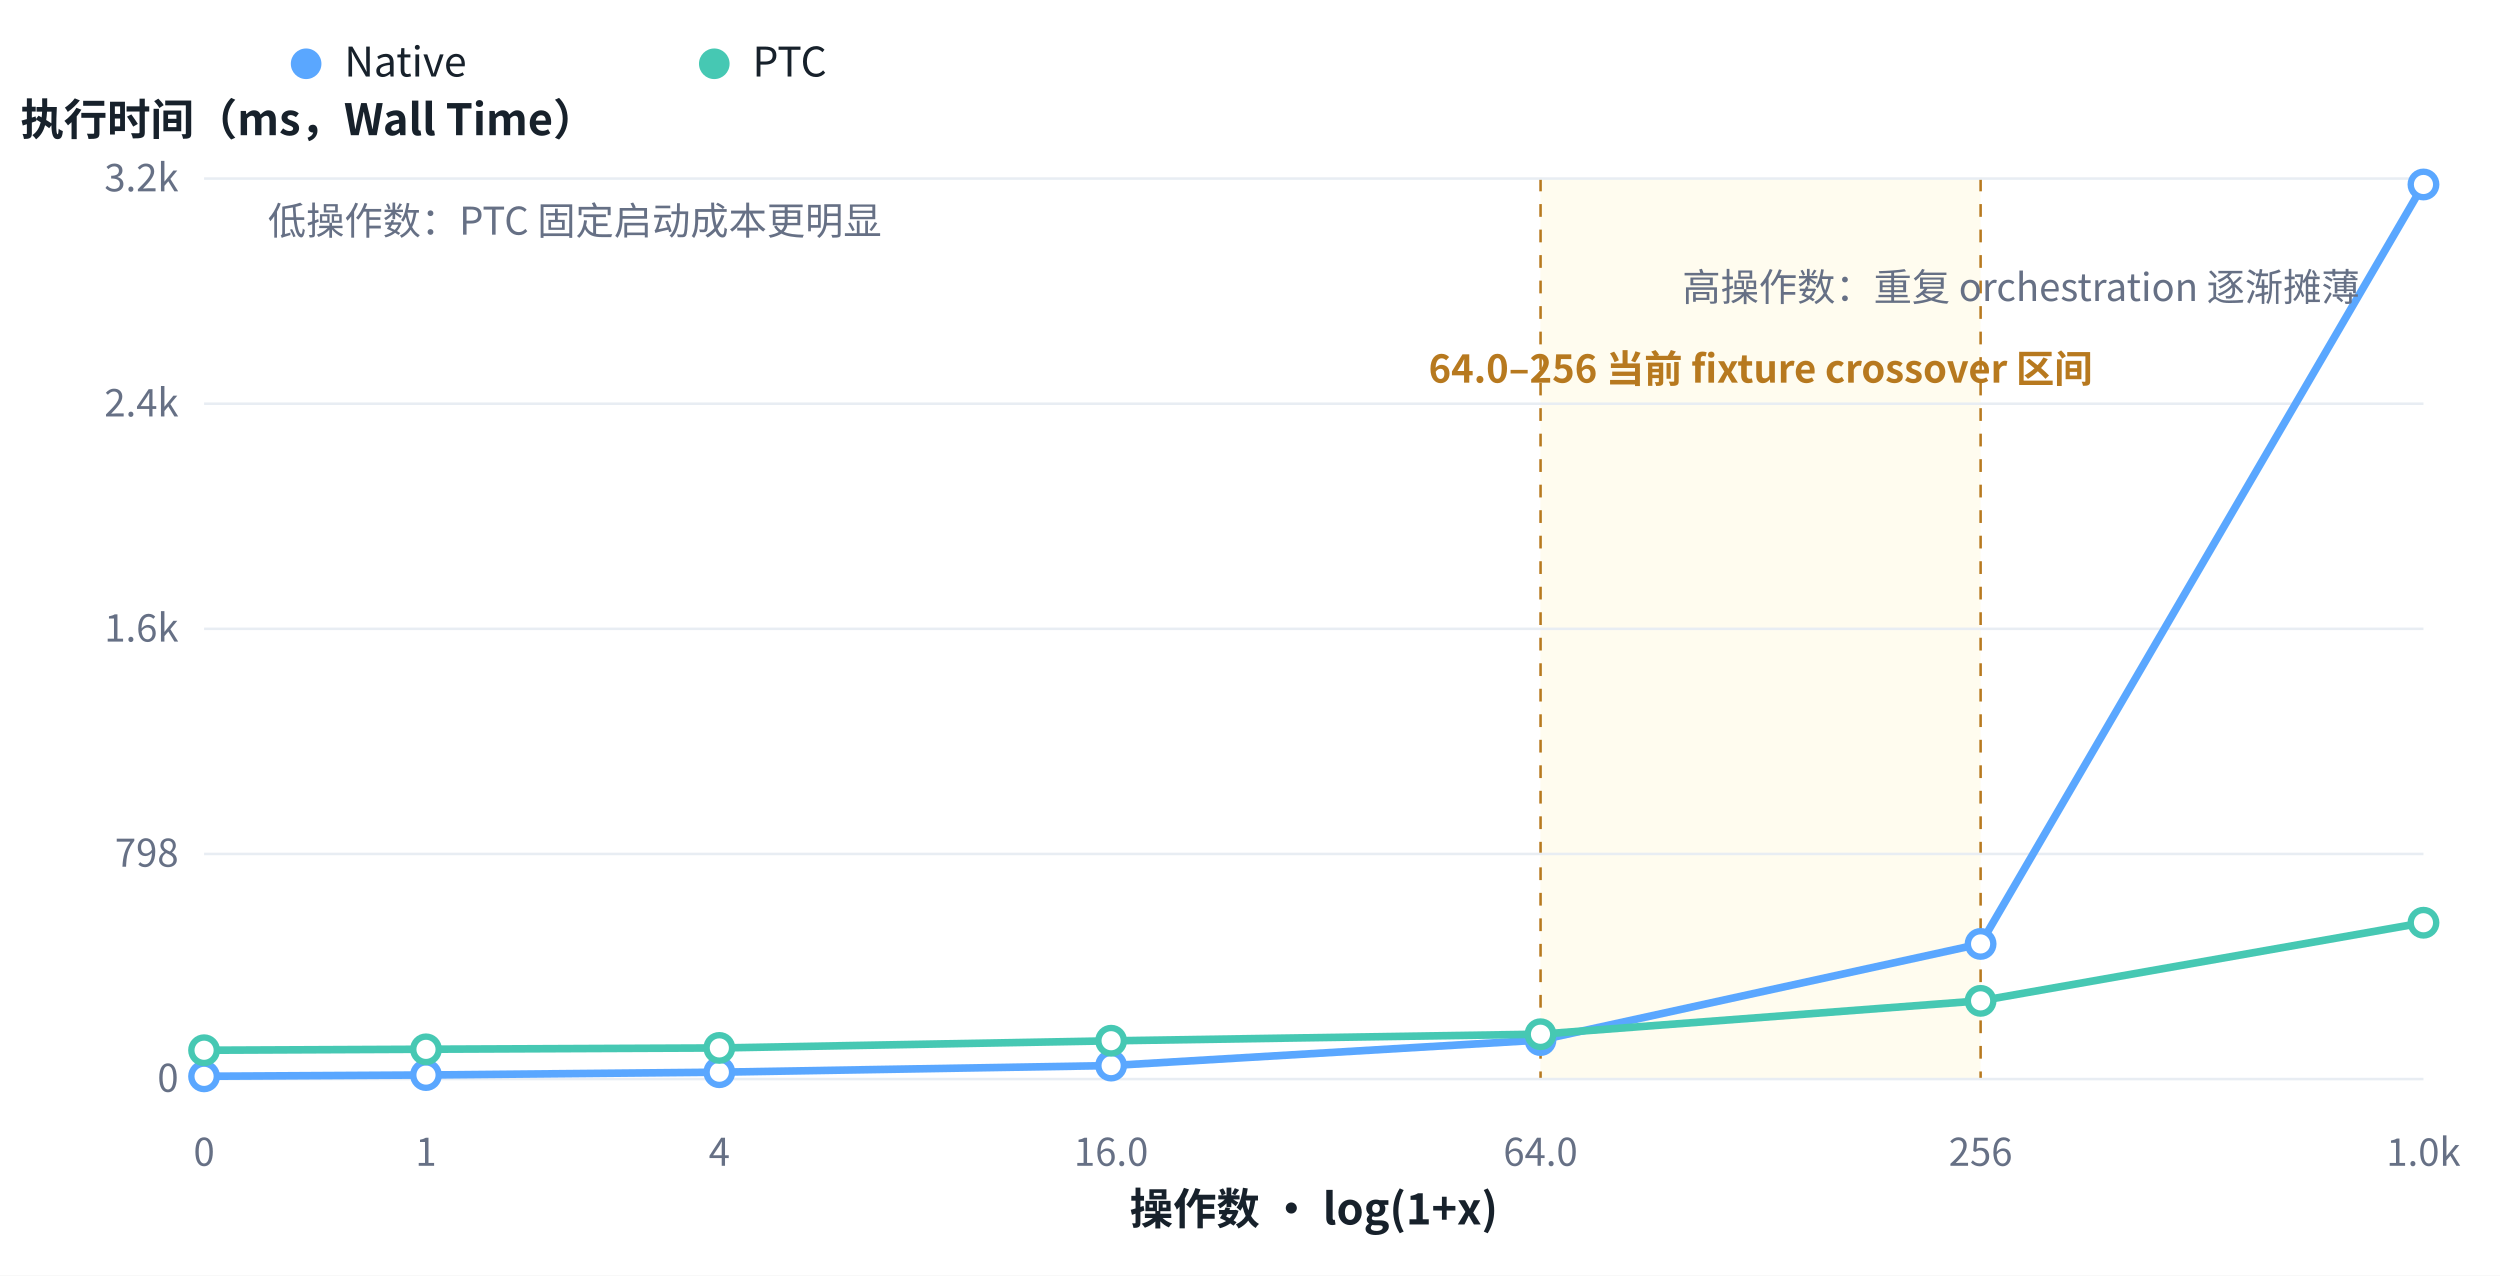
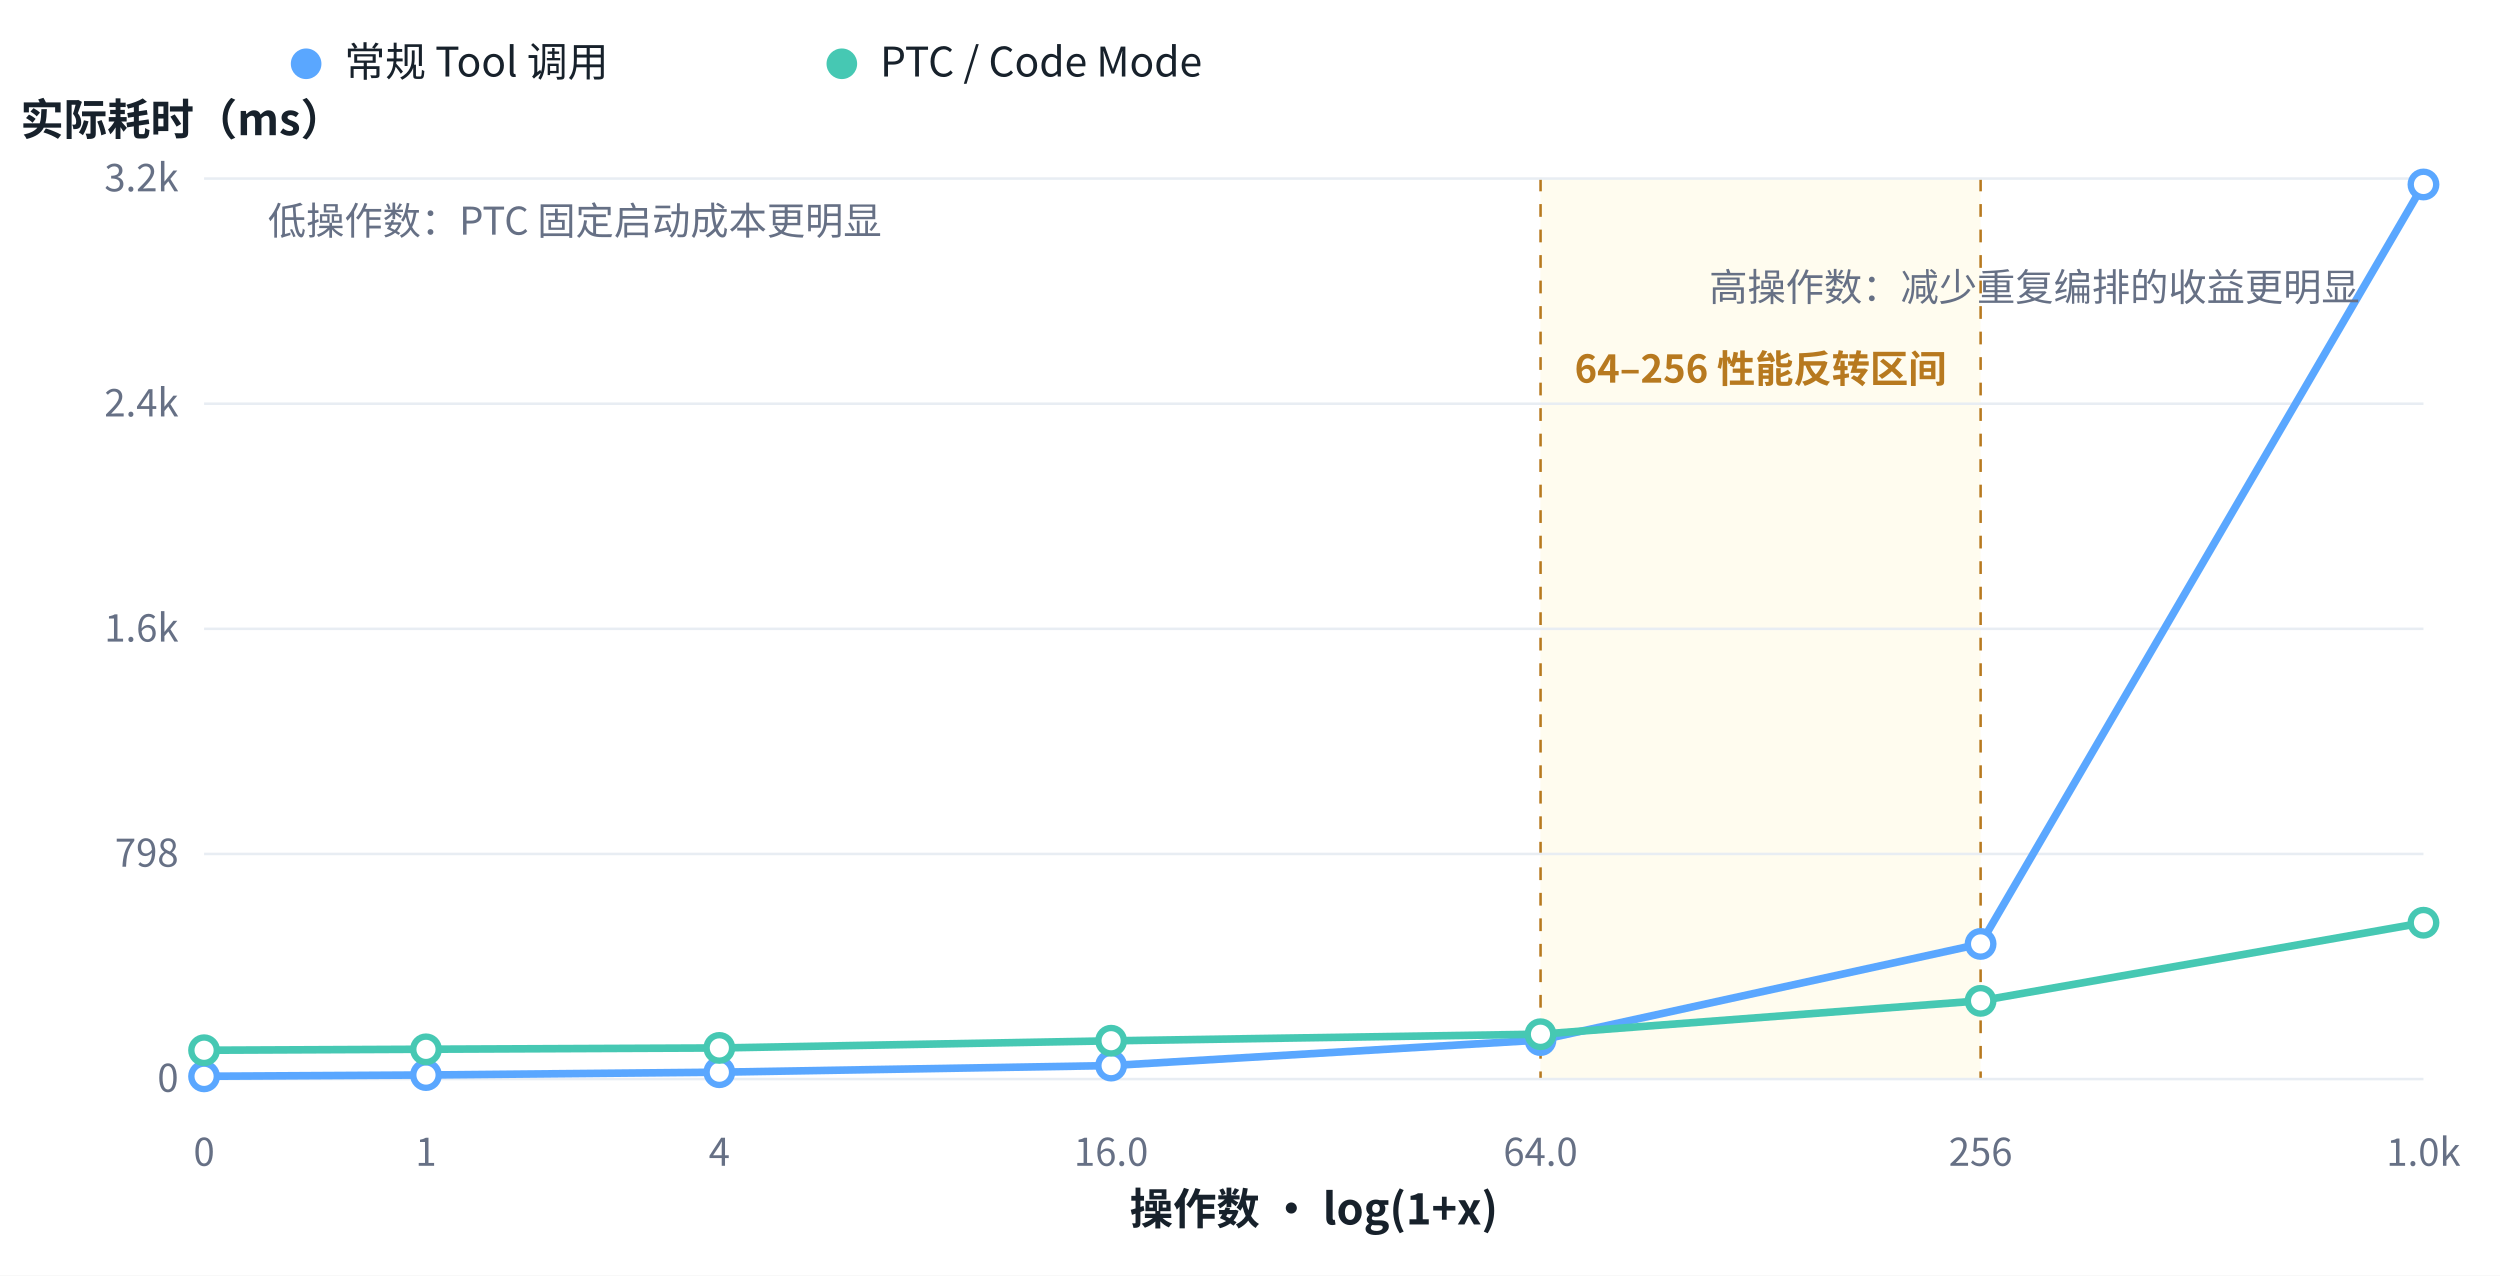
<svg xmlns="http://www.w3.org/2000/svg" viewBox="0 0 980 500" role="img" data-benchmark="C5" data-series-count="2">
  <rect width="980" height="500" fill="#FFFFFF" />
  <defs>
    <marker id="arrow" viewBox="0 0 10 10" refX="8" refY="5" markerWidth="7" markerHeight="7" orient="auto-start-reverse">
      <path d="M 0 0 L 10 5 L 0 10 z" fill="#64748B" />
    </marker>
  </defs>
  <rect x="603.9" y="70" width="172.5" height="353" fill="#FFFBEB" opacity=".8" />
  <line x1="603.9" y1="70" x2="603.9" y2="423" stroke="#B7791F" stroke-dasharray="5 5" />
  <line x1="776.4" y1="70" x2="776.4" y2="423" stroke="#B7791F" stroke-dasharray="5 5" />
  <line x1="80" y1="70.0" x2="950" y2="70.0" stroke="#E8EDF3" />
  <text x="70" y="75.0" fill="#667085" font-size="15" font-weight="400" text-anchor="end" font-family="'Noto Sans CJK SC','PingFang SC','Microsoft YaHei','Segoe UI',system-ui,sans-serif">3.2k</text>
  <line x1="80" y1="158.25" x2="950" y2="158.25" stroke="#E8EDF3" />
  <text x="70" y="163.25" fill="#667085" font-size="15" font-weight="400" text-anchor="end" font-family="'Noto Sans CJK SC','PingFang SC','Microsoft YaHei','Segoe UI',system-ui,sans-serif">2.4k</text>
  <line x1="80" y1="246.5" x2="950" y2="246.5" stroke="#E8EDF3" />
  <text x="70" y="251.5" fill="#667085" font-size="15" font-weight="400" text-anchor="end" font-family="'Noto Sans CJK SC','PingFang SC','Microsoft YaHei','Segoe UI',system-ui,sans-serif">1.6k</text>
  <line x1="80" y1="334.75" x2="950" y2="334.75" stroke="#E8EDF3" />
  <text x="70" y="339.75" fill="#667085" font-size="15" font-weight="400" text-anchor="end" font-family="'Noto Sans CJK SC','PingFang SC','Microsoft YaHei','Segoe UI',system-ui,sans-serif">798</text>
  <line x1="80" y1="423.0" x2="950" y2="423.0" stroke="#E8EDF3" />
  <text x="70" y="428.0" fill="#667085" font-size="15" font-weight="400" text-anchor="end" font-family="'Noto Sans CJK SC','PingFang SC','Microsoft YaHei','Segoe UI',system-ui,sans-serif">0</text>
  <text x="80.0" y="457" fill="#667085" font-size="15" font-weight="400" text-anchor="middle" font-family="'Noto Sans CJK SC','PingFang SC','Microsoft YaHei','Segoe UI',system-ui,sans-serif">0</text>
  <text x="166.988" y="457" fill="#667085" font-size="15" font-weight="400" text-anchor="middle" font-family="'Noto Sans CJK SC','PingFang SC','Microsoft YaHei','Segoe UI',system-ui,sans-serif">1</text>
  <text x="281.979" y="457" fill="#667085" font-size="15" font-weight="400" text-anchor="middle" font-family="'Noto Sans CJK SC','PingFang SC','Microsoft YaHei','Segoe UI',system-ui,sans-serif">4</text>
  <text x="435.559" y="457" fill="#667085" font-size="15" font-weight="400" text-anchor="middle" font-family="'Noto Sans CJK SC','PingFang SC','Microsoft YaHei','Segoe UI',system-ui,sans-serif">16.0</text>
  <text x="603.872" y="457" fill="#667085" font-size="15" font-weight="400" text-anchor="middle" font-family="'Noto Sans CJK SC','PingFang SC','Microsoft YaHei','Segoe UI',system-ui,sans-serif">64.0</text>
  <text x="776.391" y="457" fill="#667085" font-size="15" font-weight="400" text-anchor="middle" font-family="'Noto Sans CJK SC','PingFang SC','Microsoft YaHei','Segoe UI',system-ui,sans-serif">256</text>
  <text x="950.0" y="457" fill="#667085" font-size="15" font-weight="400" text-anchor="middle" font-family="'Noto Sans CJK SC','PingFang SC','Microsoft YaHei','Segoe UI',system-ui,sans-serif">1.0k</text>
  <path d="M80.0,421.9 L167.0,421.4 L282.0,420.3 L435.6,417.7 L603.9,407.7 L776.4,370.0 L950.0,72.3" fill="none" stroke="#5aa7ff" stroke-width="3" stroke-linecap="round" />
  <circle cx="80.0" cy="421.93" r="5" fill="#FFFFFF" stroke="#5aa7ff" stroke-width="2.5" />
  <circle cx="166.988" cy="421.427" r="5" fill="#FFFFFF" stroke="#5aa7ff" stroke-width="2.5" />
  <circle cx="281.979" cy="420.31" r="5" fill="#FFFFFF" stroke="#5aa7ff" stroke-width="2.5" />
  <circle cx="435.559" cy="417.713" r="5" fill="#FFFFFF" stroke="#5aa7ff" stroke-width="2.5" />
  <circle cx="603.872" cy="407.716" r="5" fill="#FFFFFF" stroke="#5aa7ff" stroke-width="2.5" />
  <circle cx="776.391" cy="370.019" r="5" fill="#FFFFFF" stroke="#5aa7ff" stroke-width="2.5" />
  <circle cx="950.0" cy="72.318" r="5" fill="#FFFFFF" stroke="#5aa7ff" stroke-width="2.5" />
  <path d="M80.0,411.7 L167.0,411.3 L282.0,410.8 L435.6,408.0 L603.9,405.4 L776.4,392.3 L950.0,361.7" fill="none" stroke="#46c8b3" stroke-width="3" stroke-linecap="round" />
  <circle cx="80.0" cy="411.696" r="5" fill="#FFFFFF" stroke="#46c8b3" stroke-width="2.5" />
  <circle cx="166.988" cy="411.345" r="5" fill="#FFFFFF" stroke="#46c8b3" stroke-width="2.5" />
  <circle cx="281.979" cy="410.785" r="5" fill="#FFFFFF" stroke="#46c8b3" stroke-width="2.5" />
  <circle cx="435.559" cy="407.965" r="5" fill="#FFFFFF" stroke="#46c8b3" stroke-width="2.5" />
  <circle cx="603.872" cy="405.421" r="5" fill="#FFFFFF" stroke="#46c8b3" stroke-width="2.5" />
  <circle cx="776.391" cy="392.337" r="5" fill="#FFFFFF" stroke="#46c8b3" stroke-width="2.5" />
  <circle cx="950.0" cy="361.711" r="5" fill="#FFFFFF" stroke="#46c8b3" stroke-width="2.5" />
  <text x="515.0" y="480" fill="#17212B" font-size="17" font-weight="700" text-anchor="middle" font-family="'Noto Sans CJK SC','PingFang SC','Microsoft YaHei','Segoe UI',system-ui,sans-serif">操作数 · log(1+x)</text>
-   <text x="8" y="53" fill="#17212B" font-size="17" font-weight="700" text-anchor="start" font-family="'Noto Sans CJK SC','PingFang SC','Microsoft YaHei','Segoe UI',system-ui,sans-serif">执行时间（ms，Wall Time）</text>
+   <text x="8" y="53" fill="#17212B" font-size="17" font-weight="700" text-anchor="start" font-family="'Noto Sans CJK SC','PingFang SC','Microsoft YaHei','Segoe UI',system-ui,sans-serif">实际耗时（ms）</text>
  <text x="105" y="92" fill="#667085" font-size="15" font-weight="400" text-anchor="start" font-family="'Noto Sans CJK SC','PingFang SC','Microsoft YaHei','Segoe UI',system-ui,sans-serif">低操作数：PTC 固定启动成本更明显</text>
-   <text x="925" y="118" fill="#667085" font-size="15" font-weight="400" text-anchor="end" font-family="'Noto Sans CJK SC','PingFang SC','Microsoft YaHei','Segoe UI',system-ui,sans-serif">高操作数：重复 orchestration 逐渐摊薄</text>
-   <text x="690.132" y="150" fill="#B7791F" font-size="15" font-weight="700" text-anchor="middle" font-family="'Noto Sans CJK SC','PingFang SC','Microsoft YaHei','Segoe UI',system-ui,sans-serif">64.0–256 当前 fixture crossover 区间</text>
+   <text x="925" y="118" fill="#667085" font-size="15" font-weight="400" text-anchor="end" font-family="'Noto Sans CJK SC','PingFang SC','Microsoft YaHei','Segoe UI',system-ui,sans-serif">高操作数：减少重复编排的收益更明显</text>
+   <text x="690.132" y="150" fill="#B7791F" font-size="15" font-weight="700" text-anchor="middle" font-family="'Noto Sans CJK SC','PingFang SC','Microsoft YaHei','Segoe UI',system-ui,sans-serif">64–256 性能反转区间</text>
  <circle cx="120" cy="25" r="6" fill="#5aa7ff" />
-   <text x="135" y="30" fill="#17212B" font-size="16" font-weight="400" text-anchor="start" font-family="'Noto Sans CJK SC','PingFang SC','Microsoft YaHei','Segoe UI',system-ui,sans-serif">Native</text>
-   <circle cx="280" cy="25" r="6" fill="#46c8b3" />
-   <text x="295" y="30" fill="#17212B" font-size="16" font-weight="400" text-anchor="start" font-family="'Noto Sans CJK SC','PingFang SC','Microsoft YaHei','Segoe UI',system-ui,sans-serif">PTC</text>
+   <text x="135" y="30" fill="#17212B" font-size="16" font-weight="400" text-anchor="start" font-family="'Noto Sans CJK SC','PingFang SC','Microsoft YaHei','Segoe UI',system-ui,sans-serif">常规 Tool 调用</text>
+   <circle cx="330" cy="25" r="6" fill="#46c8b3" />
+   <text x="345" y="30" fill="#17212B" font-size="16" font-weight="400" text-anchor="start" font-family="'Noto Sans CJK SC','PingFang SC','Microsoft YaHei','Segoe UI',system-ui,sans-serif">PTC / Code Mode</text>
</svg>
